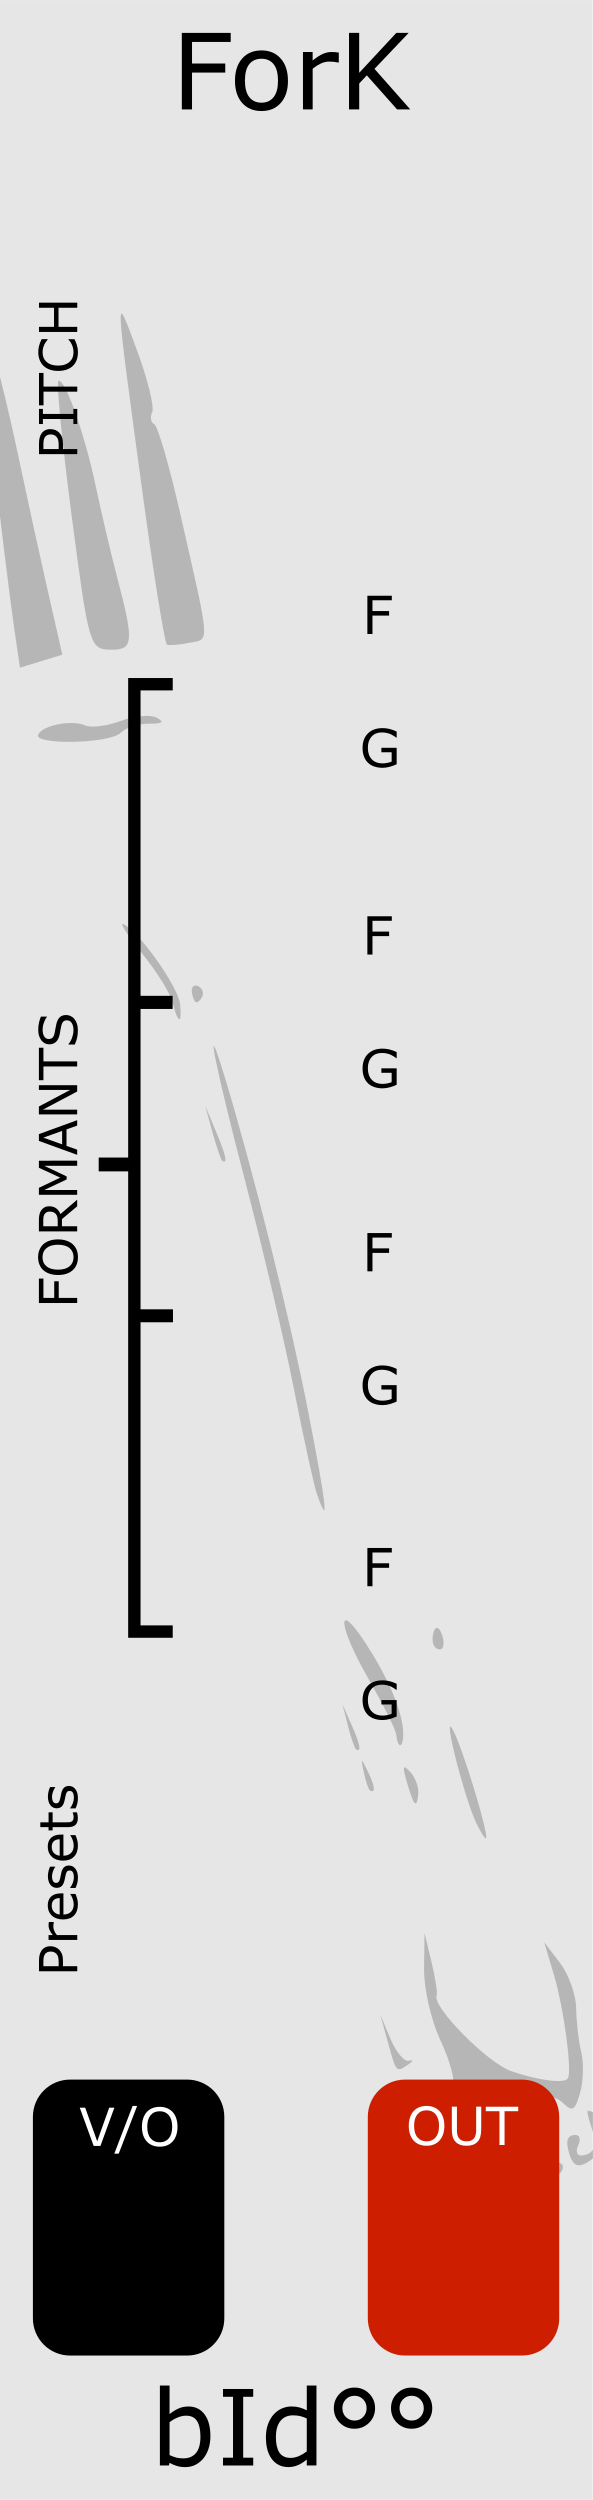
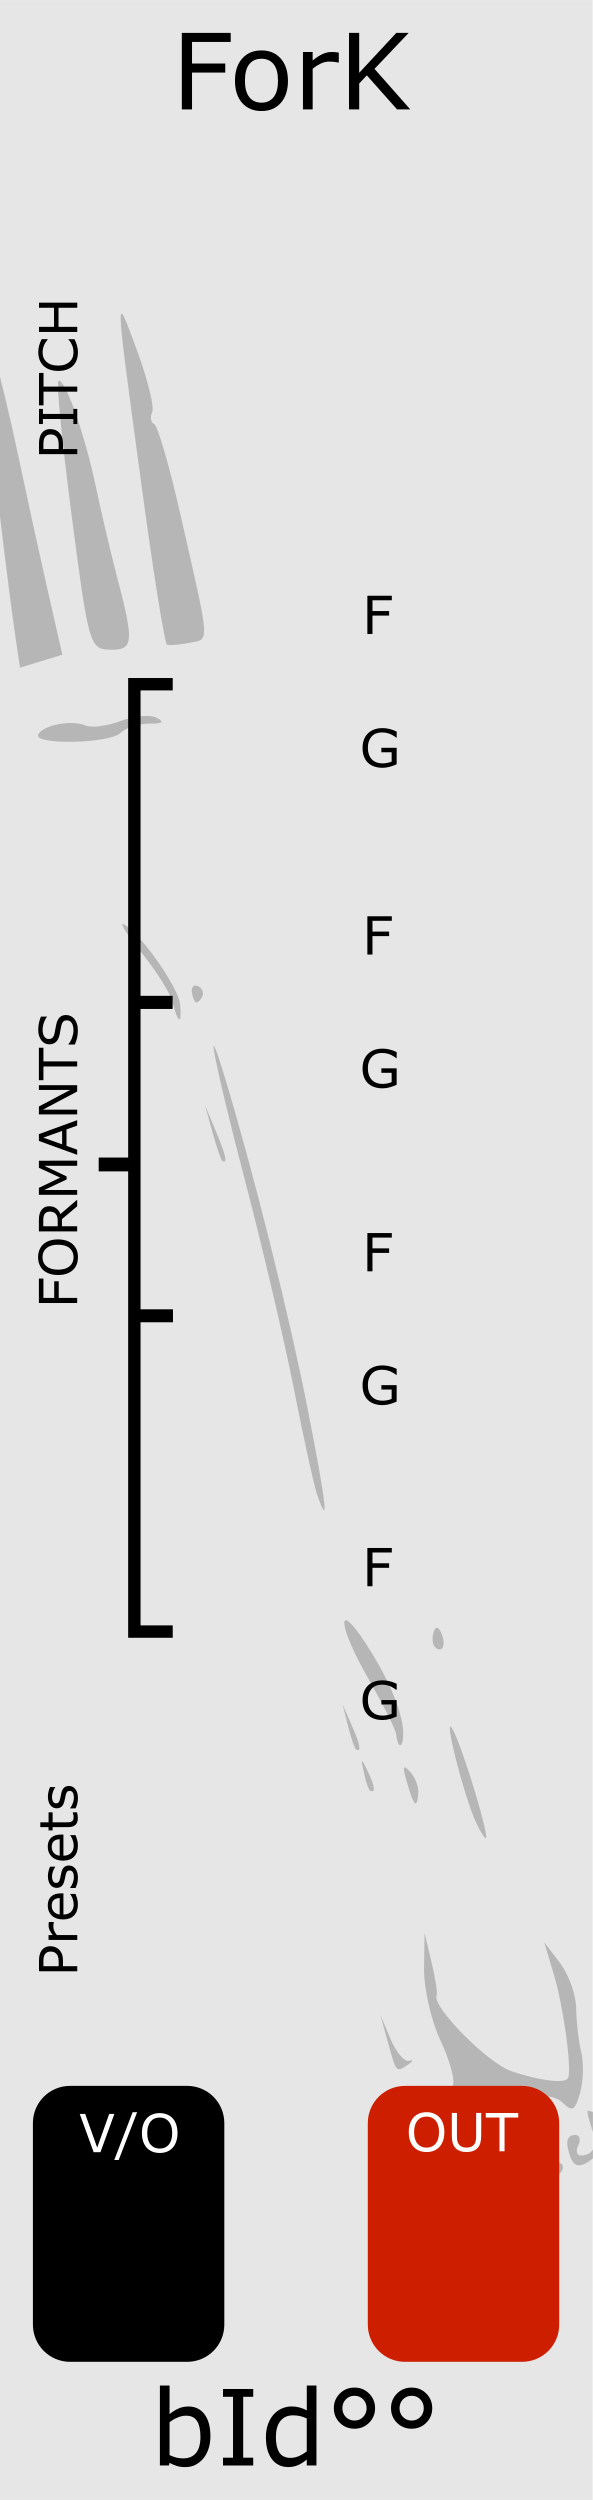
<svg xmlns="http://www.w3.org/2000/svg" xmlns:ns1="http://www.openswatchbook.org/uri/2009/osb" width="90" height="380" viewBox="0 0 23.812 100.542" version="1.1" id="svg12553">
  <defs id="defs12547">
    <linearGradient ns1:paint="solid" id="linearGradient4708">
      <stop id="stop4706" offset="0" style="stop-color:#ececec;stop-opacity:1;" />
    </linearGradient>
    <filter id="filter4696" style="color-interpolation-filters:sRGB">
      <feColorMatrix id="feColorMatrix4692" result="colormatrix" values="0 0 0 0 1 0 0 0 0 0 0 0 0 0 0 1 0 0 0 0 0 " in="SourceGraphic" />
      <feBlend id="feBlend4694" result="fbSourceGraphic" mode="multiply" in2="BackgroundImage" />
      <feColorMatrix id="feColorMatrix4762" values="0 0 0 -1 0 0 0 0 -1 0 0 0 0 -1 0 0 0 0 1 0" in="fbSourceGraphic" result="fbSourceGraphicAlpha" />
      <feColorMatrix in="fbSourceGraphic" result="colormatrix" values="1 0 0 0 0 0 1 0 0 0 0 0 1 0 0 0 0 0 5 -1 " id="feColorMatrix4764" />
      <feComposite k4="0" k3="0" k1="0" result="composite" k2="0.3" operator="arithmetic" id="feComposite4766" in2="colormatrix" />
    </filter>
  </defs>
  <g id="layer1" transform="matrix(0.1998709,0,0,1.001221,-5.339364,-161.5685)">
    <path id="path33453" d="M 26.617,161.38 H 145.853 v 100.396 H 26.617 Z m 0,0" style="fill:#e6e6e6;fill-opacity:1;fill-rule:nonzero;stroke:none;stroke-width:0.323" />
  </g>
  <path id="path888" d="m 18.625,86.743 c 0.151,-0.097 0.178,-0.423 0.06,-0.725 -0.138,-0.353 -0.267,-0.44 -0.363,-0.243 -0.082,0.169 -0.248,0.15 -0.369,-0.041 -0.148,-0.234 -0.012,-0.36 0.415,-0.384 0.447,-0.026 0.755,0.156 1.041,0.611 0.651,1.039 1.62,1.492 2.443,1.141 0.412,-0.176 0.764,-0.17 0.782,0.013 0.063,0.624 -1.52,0.785 -2.903,0.294 -0.78,-0.277 -1.261,-0.566 -1.106,-0.666 z m 1.509,-0.438 c 0.075,-0.153 0.261,-0.218 0.415,-0.143 0.153,0.075 0.218,0.261 0.143,0.415 -0.075,0.153 -0.261,0.218 -0.415,0.143 -0.153,-0.075 -0.218,-0.261 -0.143,-0.415 z m -0.58,-0.999 c -0.15,-0.242 -0.553,-0.58 -0.897,-0.75 -0.344,-0.17 -0.544,-0.477 -0.445,-0.682 0.1,-0.204 -0.125,-1.02 -0.498,-1.811 -0.373,-0.792 -0.67,-2.088 -0.66,-2.881 l 0.019,-1.441 0.282,1.173 c 0.155,0.645 0.247,1.246 0.205,1.335 -0.208,0.434 2.045,2.719 3.004,3.047 1.123,0.384 2.166,0.512 2.28,0.279 0.162,-0.332 -0.177,-2.844 -0.555,-4.11 l -0.405,-1.359 0.639,0.84 c 0.351,0.462 0.643,1.282 0.649,1.823 0.006,0.541 0.098,1.337 0.204,1.768 0.106,0.431 0.086,1.163 -0.046,1.626 -0.206,0.725 -0.303,0.781 -0.699,0.403 -0.301,-0.287 -0.796,-0.333 -1.434,-0.136 -0.876,0.272 -0.944,0.357 -0.682,0.853 0.251,0.474 0.223,0.544 -0.199,0.508 -0.27,-0.023 -0.613,-0.241 -0.762,-0.483 z m 3.296,1.145 c -0.092,-0.378 -0.015,-0.565 0.246,-0.591 0.209,-0.021 0.282,0.165 0.161,0.413 -0.121,0.248 -0.056,0.435 0.143,0.415 0.516,-0.052 0.634,-0.422 0.374,-1.173 -0.124,-0.358 -0.18,-0.642 -0.125,-0.629 1.421,0.317 1.547,0.74 0.497,1.67 -0.824,0.73 -1.098,0.708 -1.296,-0.104 z m -7.256,-4.34 -0.303,-1.096 0.411,0.98 c 0.226,0.539 0.563,0.936 0.748,0.882 0.185,-0.054 0.17,0.015 -0.034,0.153 -0.488,0.33 -0.473,0.347 -0.822,-0.918 z M 14.633,71.29 c -0.132,-0.611 -0.117,-0.616 0.157,-0.054 0.287,0.591 0.323,0.892 0.094,0.78 -0.058,-0.028 -0.171,-0.355 -0.25,-0.726 z m 1.735,0.398 c -0.196,-0.675 -0.173,-0.751 0.128,-0.428 0.202,0.216 0.348,0.605 0.326,0.864 -0.056,0.645 -0.174,0.532 -0.454,-0.435 z m 2.787,1.631 C 18.656,72.254 17.785,68.813 18.196,69.532 c 0.4,0.701 1.551,4.507 1.33,4.399 -0.06,-0.029 -0.227,-0.305 -0.371,-0.612 z m -5.156,-3.891 -0.226,-0.886 0.369,0.837 c 0.347,0.787 0.402,1.091 0.179,0.983 -0.053,-0.026 -0.198,-0.446 -0.322,-0.933 z m 1.938,0.338 c -0.02,-0.201 -0.536,-1.234 -1.145,-2.296 -1.212,-2.111 -1.278,-3.208 -0.084,-1.379 0.901,1.38 1.472,2.726 1.506,3.553 0.027,0.647 -0.213,0.753 -0.277,0.122 z m 1.488,-3.645 c -0.052,-0.152 -0.032,-0.406 0.045,-0.565 0.085,-0.175 0.207,-0.095 0.31,0.203 0.093,0.27 0.073,0.524 -0.045,0.565 -0.118,0.041 -0.257,-0.05 -0.31,-0.203 z M 12.746,60.088 c -0.122,-0.353 -0.531,-2.222 -0.911,-4.153 -0.379,-1.932 -1.261,-5.697 -1.959,-8.369 -1.244,-4.757 -1.71,-7.123 -0.838,-4.253 1.137,3.743 2.624,9.704 3.35,13.424 0.759,3.892 0.855,4.789 0.358,3.351 z m -4.196,-14.537 -0.303,-1.096 0.438,1.05 c 0.409,0.981 0.477,1.294 0.258,1.187 -0.05,-0.024 -0.227,-0.538 -0.394,-1.141 z m -1.608,-5.238 c -0.087,-0.357 -0.643,-1.247 -1.236,-1.979 -0.593,-0.731 -0.924,-1.256 -0.736,-1.166 0.629,0.3 2.199,2.521 2.272,3.214 0.089,0.846 -0.088,0.805 -0.301,-0.07 z m 0.772,-0.432 c -0.02,-0.2 0.096,-0.298 0.259,-0.219 0.162,0.079 0.234,0.269 0.16,0.423 -0.075,0.153 -0.191,0.252 -0.259,0.219 -0.068,-0.033 -0.139,-0.223 -0.16,-0.423 z M 1.534,29.541 c 0.185,-0.38 1.364,-0.605 1.903,-0.364 0.234,0.105 0.872,0.022 1.419,-0.183 0.547,-0.205 1.197,-0.264 1.444,-0.13 0.33,0.178 0.245,0.242 -0.318,0.24 -0.422,-0.002 -0.933,0.166 -1.136,0.372 -0.427,0.435 -3.522,0.496 -3.312,0.065 z m -4.247,-5.66 C -3.326,18.975 -3.722,14.112 -3.538,13.735 c 0.342,-0.702 0.602,0.119 1.36,4.295 0.438,2.414 1.01,5.306 1.271,6.426 0.261,1.121 0.414,2.162 0.339,2.315 -0.074,0.152 -0.485,0.379 -0.913,0.503 -0.756,0.219 -0.791,0.124 -1.231,-3.393 z m 3.284,1.392 c -0.308,-2.09 -1.565,-12.783 -1.581,-13.451 -0.007,-0.288 0.064,-0.198 0.157,0.2 0.093,0.398 0.364,1.384 0.601,2.191 0.237,0.807 0.685,2.678 0.995,4.157 0.31,1.48 0.834,3.876 1.164,5.325 l 0.6,2.635 -0.852,0.261 -0.852,0.261 z m 2.31,-4.534 c -0.385,-2.952 -0.624,-5.394 -0.531,-5.426 0.268,-0.093 1.055,2.129 1.496,4.222 0.222,1.057 0.614,2.724 0.871,3.703 0.688,2.623 0.656,2.915 -0.313,2.89 -0.792,-0.02 -0.85,-0.225 -1.523,-5.389 z m 2.804,-1.257 c -1.084,-8.005 -1.079,-7.846 -0.161,-5.35 0.423,1.15 0.691,2.251 0.596,2.447 -0.095,0.196 -0.057,0.412 0.084,0.481 0.142,0.069 0.619,1.719 1.061,3.668 1.208,5.324 1.183,4.959 0.341,5.126 -0.398,0.078 -0.799,0.111 -0.891,0.072 -0.092,-0.039 -0.556,-2.938 -1.03,-6.444 z m -9.517,-7.216 c 0.024,-0.925 0.026,-0.926 0.345,-0.131 0.177,0.44 0.201,0.876 0.054,0.969 -0.394,0.249 -0.426,0.182 -0.4,-0.838 z" style="fill:#000000;stroke-width:0.31;opacity:0.21" />
  <path id="path4778" d="m 6.946,27.517 -1.543,-2.4e-5 v 38.1 h 1.543" style="fill:none;fill-rule:evenodd;stroke:#000000;stroke-width:0.498;stroke-linecap:butt;stroke-linejoin:miter;stroke-miterlimit:4;stroke-dasharray:none;stroke-opacity:1" />
  <path id="path4713" d="M 6.956,52.917 H 5.442" style="fill:none;fill-rule:evenodd;stroke:#000000;stroke-width:0.521;stroke-linecap:butt;stroke-linejoin:miter;stroke-miterlimit:4;stroke-dasharray:none;stroke-opacity:1" />
  <g id="text4860" style="font-style:normal;font-variant:normal;font-weight:normal;font-stretch:normal;font-size:2.822px;line-height:125%;font-family:Sudo;-inkscape-font-specification:'Sudo, Normal';font-variant-ligatures:normal;font-variant-caps:normal;font-variant-numeric:normal;font-feature-settings:normal;text-align:start;letter-spacing:0px;word-spacing:0px;writing-mode:lr-tb;text-anchor:start;fill:#000000;fill-opacity:1;stroke:none;stroke-width:0.265px;stroke-linecap:butt;stroke-linejoin:miter;stroke-opacity:1" />
  <g id="flowRoot1009" style="font-style:normal;font-variant:normal;font-weight:normal;font-stretch:normal;font-size:10.667px;line-height:125%;font-family:Sudo;-inkscape-font-specification:'Sudo, Normal';font-variant-ligatures:normal;font-variant-caps:normal;font-variant-numeric:normal;font-feature-settings:normal;text-align:start;letter-spacing:0px;word-spacing:0px;writing-mode:lr-tb;text-anchor:start;fill:#000000;fill-opacity:1;stroke:none;stroke-width:1px;stroke-linecap:butt;stroke-linejoin:miter;stroke-opacity:1" />
  <path id="path4711" d="M 6.942,40.313 H 5.502" style="fill:none;fill-rule:evenodd;stroke:#000000;stroke-width:0.528;stroke-linecap:butt;stroke-linejoin:miter;stroke-miterlimit:4;stroke-dasharray:none;stroke-opacity:1" />
  <path id="path4717" d="M 5.284,46.831 H 3.969" style="fill:none;fill-rule:evenodd;stroke:#000000;stroke-width:0.556;stroke-linecap:butt;stroke-linejoin:miter;stroke-opacity:1;stroke-miterlimit:4;stroke-dasharray:none" />
  <g aria-label="ForK" style="font-style:normal;font-variant:normal;font-weight:normal;font-stretch:normal;font-size:2.822px;line-height:125%;font-family:'DejaVu Sans Mono';-inkscape-font-specification:'DejaVu Sans Mono, Normal';font-variant-ligatures:normal;font-variant-caps:normal;font-variant-numeric:normal;font-feature-settings:normal;text-align:start;letter-spacing:0px;word-spacing:0px;writing-mode:lr-tb;text-anchor:start;fill:#000000;fill-opacity:1;stroke:none;stroke-width:0.265px;stroke-linecap:butt;stroke-linejoin:miter;stroke-opacity:1" id="text893" transform="translate(0,-3.379285)">
    <path d="m 9.278,5.066 h -1.556 v 0.868 h 1.337 v 0.364 h -1.337 v 1.482 H 7.312 V 4.702 h 1.966 z" style="font-style:normal;font-variant:normal;font-weight:normal;font-stretch:normal;font-size:4.233px;font-family:sans-serif;-inkscape-font-specification:'sans-serif, Normal';font-variant-ligatures:normal;font-variant-caps:normal;font-variant-numeric:normal;font-feature-settings:normal;text-align:start;writing-mode:lr-tb;text-anchor:start;stroke-width:0.265px" id="path1096" />
    <path d="m 11.581,6.627 q 0,0.564 -0.289,0.891 -0.289,0.327 -0.775,0.327 -0.49,0 -0.779,-0.327 Q 9.45,7.191 9.45,6.627 q 0,-0.564 0.287,-0.891 0.289,-0.329 0.779,-0.329 0.486,0 0.775,0.329 0.289,0.327 0.289,0.891 z m -0.401,0 q 0,-0.449 -0.176,-0.666 -0.176,-0.219 -0.488,-0.219 -0.316,0 -0.492,0.219 -0.174,0.217 -0.174,0.666 0,0.434 0.176,0.659 0.176,0.223 0.49,0.223 0.31,0 0.486,-0.221 0.178,-0.223 0.178,-0.661 z" style="font-style:normal;font-variant:normal;font-weight:normal;font-stretch:normal;font-size:4.233px;font-family:sans-serif;-inkscape-font-specification:'sans-serif, Normal';font-variant-ligatures:normal;font-variant-caps:normal;font-variant-numeric:normal;font-feature-settings:normal;text-align:start;writing-mode:lr-tb;text-anchor:start;stroke-width:0.265px" id="path1098" />
    <path d="m 13.625,5.895 h -0.021 q -0.087,-0.021 -0.169,-0.029 -0.081,-0.01 -0.192,-0.01 -0.18,0 -0.347,0.081 -0.167,0.079 -0.322,0.205 V 7.78 H 12.184 V 5.471 h 0.389 v 0.341 q 0.232,-0.186 0.407,-0.263 0.178,-0.079 0.362,-0.079 0.101,0 0.147,0.006 0.045,0.004 0.136,0.019 z" style="font-style:normal;font-variant:normal;font-weight:normal;font-stretch:normal;font-size:4.233px;font-family:sans-serif;-inkscape-font-specification:'sans-serif, Normal';font-variant-ligatures:normal;font-variant-caps:normal;font-variant-numeric:normal;font-feature-settings:normal;text-align:start;writing-mode:lr-tb;text-anchor:start;stroke-width:0.265px" id="path1100" />
    <path d="M 16.5,7.78 H 15.969 L 14.752,6.41 14.446,6.736 V 7.78 H 14.036 V 4.702 h 0.409 v 1.606 l 1.494,-1.606 h 0.496 l -1.375,1.447 z" style="font-style:normal;font-variant:normal;font-weight:normal;font-stretch:normal;font-size:4.233px;font-family:sans-serif;-inkscape-font-specification:'sans-serif, Normal';font-variant-ligatures:normal;font-variant-caps:normal;font-variant-numeric:normal;font-feature-settings:normal;text-align:start;writing-mode:lr-tb;text-anchor:start;stroke-width:0.265px" id="path1102" />
  </g>
  <g aria-label="bId°°" style="font-style:normal;font-variant:normal;font-weight:normal;font-stretch:normal;font-size:2.822px;line-height:125%;font-family:'DejaVu Sans Mono';-inkscape-font-specification:'DejaVu Sans Mono, Normal';font-variant-ligatures:normal;font-variant-caps:normal;font-variant-numeric:normal;font-feature-settings:normal;text-align:start;letter-spacing:0px;word-spacing:0px;writing-mode:lr-tb;text-anchor:start;fill:#000000;fill-opacity:1;stroke:none;stroke-width:0.265px;stroke-linecap:butt;stroke-linejoin:miter;stroke-opacity:1" id="text893-1" transform="translate(0,0.9162907)">
    <path d="m 8.461,97.066 q 0,0.289 -0.083,0.521 -0.081,0.232 -0.219,0.389 -0.147,0.163 -0.322,0.246 -0.176,0.081 -0.387,0.081 -0.196,0 -0.343,-0.048 -0.147,-0.045 -0.289,-0.124 l -0.025,0.107 H 6.43 v -3.216 h 0.389 v 1.149 q 0.163,-0.134 0.347,-0.219 0.184,-0.087 0.413,-0.087 0.409,0 0.645,0.314 0.238,0.314 0.238,0.887 z m -0.401,0.01 q 0,-0.413 -0.136,-0.626 -0.136,-0.215 -0.44,-0.215 -0.169,0 -0.343,0.074 -0.174,0.072 -0.322,0.188 v 1.323 q 0.165,0.074 0.283,0.103 0.12,0.029 0.271,0.029 0.322,0 0.504,-0.211 0.184,-0.213 0.184,-0.666 z" style="font-style:normal;font-variant:normal;font-weight:normal;font-stretch:normal;font-size:4.233px;font-family:sans-serif;-inkscape-font-specification:'sans-serif, Normal';font-variant-ligatures:normal;font-variant-caps:normal;font-variant-numeric:normal;font-feature-settings:normal;text-align:start;writing-mode:lr-tb;text-anchor:start;stroke-width:0.265px" id="path1105" />
    <path d="M 10.183,98.238 H 8.968 V 97.924 H 9.371 V 95.475 H 8.968 v -0.314 h 1.215 v 0.314 H 9.78 v 2.449 h 0.403 z" style="font-style:normal;font-variant:normal;font-weight:normal;font-stretch:normal;font-size:4.233px;font-family:sans-serif;-inkscape-font-specification:'sans-serif, Normal';font-variant-ligatures:normal;font-variant-caps:normal;font-variant-numeric:normal;font-feature-settings:normal;text-align:start;writing-mode:lr-tb;text-anchor:start;stroke-width:0.265px" id="path1107" />
    <path d="m 12.726,98.238 h -0.389 v -0.242 q -0.167,0.145 -0.349,0.225 -0.182,0.081 -0.395,0.081 -0.413,0 -0.657,-0.318 -0.242,-0.318 -0.242,-0.883 0,-0.294 0.083,-0.523 0.085,-0.229 0.227,-0.391 0.141,-0.157 0.327,-0.24 0.188,-0.083 0.389,-0.083 0.182,0 0.322,0.039 0.141,0.037 0.296,0.118 v -1 h 0.389 z m -0.389,-0.568 v -1.325 q -0.157,-0.07 -0.281,-0.097 -0.124,-0.027 -0.271,-0.027 -0.327,0 -0.508,0.227 -0.182,0.227 -0.182,0.645 0,0.411 0.141,0.626 0.141,0.213 0.451,0.213 0.165,0 0.335,-0.072 0.169,-0.074 0.316,-0.19 z" style="font-style:normal;font-variant:normal;font-weight:normal;font-stretch:normal;font-size:4.233px;font-family:sans-serif;-inkscape-font-specification:'sans-serif, Normal';font-variant-ligatures:normal;font-variant-caps:normal;font-variant-numeric:normal;font-feature-settings:normal;text-align:start;writing-mode:lr-tb;text-anchor:start;stroke-width:0.265px" id="path1109" />
    <path d="m 15.084,95.932 q 0,0.347 -0.24,0.587 -0.24,0.24 -0.589,0.24 -0.349,0 -0.589,-0.238 -0.24,-0.24 -0.24,-0.589 0,-0.347 0.24,-0.587 0.24,-0.24 0.589,-0.24 0.351,0 0.589,0.24 0.24,0.24 0.24,0.587 z m -0.341,0 q 0,-0.211 -0.138,-0.353 -0.138,-0.145 -0.349,-0.145 -0.211,0 -0.349,0.145 -0.138,0.143 -0.138,0.353 0,0.215 0.141,0.358 0.143,0.141 0.347,0.141 0.211,0 0.349,-0.145 0.138,-0.145 0.138,-0.353 z" style="font-style:normal;font-variant:normal;font-weight:normal;font-stretch:normal;font-size:4.233px;font-family:sans-serif;-inkscape-font-specification:'sans-serif, Normal';font-variant-ligatures:normal;font-variant-caps:normal;font-variant-numeric:normal;font-feature-settings:normal;text-align:start;writing-mode:lr-tb;text-anchor:start;stroke-width:0.265px" id="path1111" />
    <path d="m 17.383,95.932 q 0,0.347 -0.24,0.587 -0.24,0.24 -0.589,0.24 -0.349,0 -0.589,-0.238 -0.24,-0.24 -0.24,-0.589 0,-0.347 0.24,-0.587 0.24,-0.24 0.589,-0.24 0.351,0 0.589,0.24 0.24,0.24 0.24,0.587 z m -0.341,0 q 0,-0.211 -0.138,-0.353 -0.138,-0.145 -0.349,-0.145 -0.211,0 -0.349,0.145 -0.138,0.143 -0.138,0.353 0,0.215 0.141,0.358 0.143,0.141 0.347,0.141 0.211,0 0.349,-0.145 0.138,-0.145 0.138,-0.353 z" style="font-style:normal;font-variant:normal;font-weight:normal;font-stretch:normal;font-size:4.233px;font-family:sans-serif;-inkscape-font-specification:'sans-serif, Normal';font-variant-ligatures:normal;font-variant-caps:normal;font-variant-numeric:normal;font-feature-settings:normal;text-align:start;writing-mode:lr-tb;text-anchor:start;stroke-width:0.265px" id="path1113" />
  </g>
  <g aria-label="PITCH" transform="rotate(-90)" style="font-style:normal;font-variant:normal;font-weight:normal;font-stretch:normal;font-size:2.117px;line-height:125%;font-family:sans-serif;-inkscape-font-specification:'sans-serif, Normal';font-variant-ligatures:normal;font-variant-caps:normal;font-variant-numeric:normal;font-feature-settings:normal;text-align:start;letter-spacing:0px;word-spacing:0px;writing-mode:lr-tb;text-anchor:start;fill:#000000;fill-opacity:1;stroke:none;stroke-width:0.265px;stroke-linecap:butt;stroke-linejoin:miter;stroke-opacity:1" id="text893-3">
    <path d="m -17.258,2.033 q 0,0.102 -0.036,0.19 -0.035,0.087 -0.099,0.151 -0.08,0.08 -0.188,0.12 -0.109,0.039 -0.274,0.039 h -0.205 v 0.574 h -0.205 V 1.568 h 0.418 q 0.138,0 0.235,0.024 0.096,0.023 0.171,0.072 0.088,0.059 0.135,0.147 0.049,0.088 0.049,0.222 z m -0.213,0.005 q 0,-0.08 -0.028,-0.138 -0.028,-0.059 -0.085,-0.096 -0.05,-0.032 -0.114,-0.045 -0.063,-0.014 -0.16,-0.014 h -0.203 V 2.359 h 0.173 q 0.124,0 0.202,-0.022 0.078,-0.023 0.126,-0.071 0.049,-0.05 0.068,-0.104 0.021,-0.055 0.021,-0.123 z" style="font-style:normal;font-variant:normal;font-weight:normal;font-stretch:normal;font-size:2.117px;font-family:sans-serif;-inkscape-font-specification:'sans-serif, Normal';font-variant-ligatures:normal;font-variant-caps:normal;font-variant-numeric:normal;font-feature-settings:normal;text-align:start;writing-mode:lr-tb;text-anchor:start;stroke-width:0.265px" id="path1116" />
    <path d="m -16.445,3.107 h -0.608 V 2.95 h 0.202 V 1.725 h -0.202 V 1.568 h 0.608 V 1.725 h -0.202 v 1.225 h 0.202 z" style="font-style:normal;font-variant:normal;font-weight:normal;font-stretch:normal;font-size:2.117px;font-family:sans-serif;-inkscape-font-specification:'sans-serif, Normal';font-variant-ligatures:normal;font-variant-caps:normal;font-variant-numeric:normal;font-feature-settings:normal;text-align:start;writing-mode:lr-tb;text-anchor:start;stroke-width:0.265px" id="path1118" />
    <path d="m -14.997,1.75 h -0.55 v 1.357 h -0.205 v -1.357 h -0.55 V 1.568 h 1.304 z" style="font-style:normal;font-variant:normal;font-weight:normal;font-stretch:normal;font-size:2.117px;font-family:sans-serif;-inkscape-font-specification:'sans-serif, Normal';font-variant-ligatures:normal;font-variant-caps:normal;font-variant-numeric:normal;font-feature-settings:normal;text-align:start;writing-mode:lr-tb;text-anchor:start;stroke-width:0.265px" id="path1120" />
    <path d="m -13.641,2.995 q -0.057,0.025 -0.103,0.047 -0.045,0.022 -0.12,0.045 -0.063,0.02 -0.137,0.033 -0.073,0.014 -0.162,0.014 -0.167,0 -0.305,-0.047 -0.136,-0.048 -0.238,-0.148 -0.099,-0.098 -0.155,-0.249 -0.056,-0.152 -0.056,-0.352 0,-0.19 0.054,-0.34 0.054,-0.15 0.155,-0.253 0.098,-0.1 0.237,-0.153 0.14,-0.053 0.309,-0.053 0.124,0 0.247,0.03 0.124,0.03 0.275,0.105 v 0.243 h -0.015 q -0.127,-0.106 -0.252,-0.155 -0.125,-0.049 -0.268,-0.049 -0.117,0 -0.211,0.038 -0.093,0.037 -0.166,0.117 -0.071,0.078 -0.112,0.196 -0.039,0.118 -0.039,0.273 0,0.162 0.043,0.279 0.044,0.117 0.114,0.19 0.072,0.076 0.168,0.114 0.097,0.036 0.205,0.036 0.148,0 0.277,-0.051 0.129,-0.051 0.242,-0.152 h 0.014 z" style="font-style:normal;font-variant:normal;font-weight:normal;font-stretch:normal;font-size:2.117px;font-family:sans-serif;-inkscape-font-specification:'sans-serif, Normal';font-variant-ligatures:normal;font-variant-caps:normal;font-variant-numeric:normal;font-feature-settings:normal;text-align:start;writing-mode:lr-tb;text-anchor:start;stroke-width:0.265px" id="path1122" />
    <path d="m -12.172,3.107 h -0.205 V 2.353 h -0.768 v 0.753 h -0.205 V 1.568 h 0.205 v 0.604 h 0.768 V 1.568 h 0.205 z" style="font-style:normal;font-variant:normal;font-weight:normal;font-stretch:normal;font-size:2.117px;font-family:sans-serif;-inkscape-font-specification:'sans-serif, Normal';font-variant-ligatures:normal;font-variant-caps:normal;font-variant-numeric:normal;font-feature-settings:normal;text-align:start;writing-mode:lr-tb;text-anchor:start;stroke-width:0.265px" id="path1124" />
  </g>
  <g aria-label="FORMANTS" transform="rotate(-90)" style="font-style:normal;font-variant:normal;font-weight:normal;font-stretch:normal;font-size:2.117px;line-height:125%;font-family:sans-serif;-inkscape-font-specification:'sans-serif, Normal';font-variant-ligatures:normal;font-variant-caps:normal;font-variant-numeric:normal;font-feature-settings:normal;text-align:start;letter-spacing:0px;word-spacing:0px;writing-mode:lr-tb;text-anchor:start;fill:#000000;fill-opacity:1;stroke:none;stroke-width:0.265px;stroke-linecap:butt;stroke-linejoin:miter;stroke-opacity:1" id="text893-3-5">
    <path d="m -51.42,1.746 h -0.778 v 0.434 h 0.669 v 0.182 h -0.669 v 0.741 h -0.205 v -1.539 h 0.983 z" style="font-style:normal;font-variant:normal;font-weight:normal;font-stretch:normal;font-size:2.117px;font-family:sans-serif;-inkscape-font-specification:'sans-serif, Normal';font-variant-ligatures:normal;font-variant-caps:normal;font-variant-numeric:normal;font-feature-settings:normal;text-align:start;writing-mode:lr-tb;text-anchor:start;stroke-width:0.265px" id="path1127" />
    <path d="m -50.04,1.741 q 0.094,0.103 0.144,0.253 0.051,0.15 0.051,0.34 0,0.19 -0.052,0.341 -0.051,0.15 -0.143,0.25 -0.095,0.104 -0.225,0.157 -0.129,0.053 -0.296,0.053 -0.162,0 -0.296,-0.054 -0.132,-0.054 -0.225,-0.156 -0.093,-0.102 -0.144,-0.251 -0.05,-0.149 -0.05,-0.34 0,-0.188 0.05,-0.337 0.05,-0.15 0.145,-0.256 0.091,-0.101 0.225,-0.155 0.135,-0.054 0.295,-0.054 0.165,0 0.297,0.055 0.132,0.054 0.224,0.154 z m -0.019,0.593 q 0,-0.3 -0.134,-0.462 -0.134,-0.163 -0.367,-0.163 -0.235,0 -0.369,0.163 -0.133,0.162 -0.133,0.462 0,0.303 0.136,0.464 0.136,0.16 0.366,0.16 0.229,0 0.365,-0.16 0.136,-0.161 0.136,-0.464 z" style="font-style:normal;font-variant:normal;font-weight:normal;font-stretch:normal;font-size:2.117px;font-family:sans-serif;-inkscape-font-specification:'sans-serif, Normal';font-variant-ligatures:normal;font-variant-caps:normal;font-variant-numeric:normal;font-feature-settings:normal;text-align:start;writing-mode:lr-tb;text-anchor:start;stroke-width:0.265px" id="path1129" />
    <path d="m -48.248,3.103 h -0.266 L -49.029,2.491 h -0.288 v 0.612 h -0.205 v -1.539 h 0.431 q 0.14,0 0.233,0.019 0.093,0.018 0.167,0.064 0.084,0.053 0.13,0.133 0.048,0.08 0.048,0.203 0,0.166 -0.084,0.279 -0.084,0.112 -0.23,0.168 z M -48.727,1.997 q 0,-0.066 -0.024,-0.117 -0.023,-0.052 -0.076,-0.087 -0.044,-0.03 -0.105,-0.041 -0.061,-0.012 -0.144,-0.012 h -0.241 v 0.581 h 0.207 q 0.097,0 0.169,-0.017 0.072,-0.018 0.123,-0.064 0.047,-0.043 0.068,-0.099 0.023,-0.057 0.023,-0.144 z" style="font-style:normal;font-variant:normal;font-weight:normal;font-stretch:normal;font-size:2.117px;font-family:sans-serif;-inkscape-font-specification:'sans-serif, Normal';font-variant-ligatures:normal;font-variant-caps:normal;font-variant-numeric:normal;font-feature-settings:normal;text-align:start;writing-mode:lr-tb;text-anchor:start;stroke-width:0.265px" id="path1131" />
    <path d="m -46.679,3.103 h -0.205 V 1.777 l -0.428,0.902 h -0.122 l -0.425,-0.902 v 1.326 h -0.191 v -1.539 h 0.279 l 0.41,0.857 0.397,-0.857 h 0.284 z" style="font-style:normal;font-variant:normal;font-weight:normal;font-stretch:normal;font-size:2.117px;font-family:sans-serif;-inkscape-font-specification:'sans-serif, Normal';font-variant-ligatures:normal;font-variant-caps:normal;font-variant-numeric:normal;font-feature-settings:normal;text-align:start;writing-mode:lr-tb;text-anchor:start;stroke-width:0.265px" id="path1133" />
    <path d="m -45.05,3.103 h -0.218 l -0.151,-0.429 h -0.666 l -0.151,0.429 h -0.208 l 0.56,-1.539 h 0.273 z m -0.432,-0.605 -0.27,-0.756 -0.271,0.756 z" style="font-style:normal;font-variant:normal;font-weight:normal;font-stretch:normal;font-size:2.117px;font-family:sans-serif;-inkscape-font-specification:'sans-serif, Normal';font-variant-ligatures:normal;font-variant-caps:normal;font-variant-numeric:normal;font-feature-settings:normal;text-align:start;writing-mode:lr-tb;text-anchor:start;stroke-width:0.265px" id="path1135" />
    <path d="m -43.643,3.103 h -0.253 l -0.73,-1.377 v 1.377 h -0.191 v -1.539 h 0.317 l 0.666,1.257 V 1.564 h 0.191 z" style="font-style:normal;font-variant:normal;font-weight:normal;font-stretch:normal;font-size:2.117px;font-family:sans-serif;-inkscape-font-specification:'sans-serif, Normal';font-variant-ligatures:normal;font-variant-caps:normal;font-variant-numeric:normal;font-feature-settings:normal;text-align:start;writing-mode:lr-tb;text-anchor:start;stroke-width:0.265px" id="path1137" />
    <path d="m -42.136,1.746 h -0.55 v 1.357 h -0.205 v -1.357 h -0.55 v -0.182 h 1.304 z" style="font-style:normal;font-variant:normal;font-weight:normal;font-stretch:normal;font-size:2.117px;font-family:sans-serif;-inkscape-font-specification:'sans-serif, Normal';font-variant-ligatures:normal;font-variant-caps:normal;font-variant-numeric:normal;font-feature-settings:normal;text-align:start;writing-mode:lr-tb;text-anchor:start;stroke-width:0.265px" id="path1139" />
    <path d="m -40.821,2.664 q 0,0.09 -0.042,0.178 -0.041,0.088 -0.117,0.149 -0.083,0.066 -0.193,0.103 -0.11,0.037 -0.265,0.037 -0.166,0 -0.3,-0.031 -0.132,-0.031 -0.27,-0.092 v -0.256 h 0.014 q 0.117,0.097 0.27,0.15 0.153,0.053 0.287,0.053 0.19,0 0.296,-0.071 0.106,-0.071 0.106,-0.19 0,-0.102 -0.051,-0.151 -0.05,-0.049 -0.152,-0.075 -0.078,-0.021 -0.168,-0.034 -0.09,-0.013 -0.191,-0.034 -0.205,-0.043 -0.304,-0.148 -0.098,-0.105 -0.098,-0.274 0,-0.193 0.163,-0.316 0.163,-0.124 0.414,-0.124 0.162,0 0.298,0.031 0.135,0.031 0.24,0.076 v 0.242 h -0.014 q -0.088,-0.074 -0.232,-0.123 -0.143,-0.05 -0.292,-0.05 -0.164,0 -0.265,0.068 -0.099,0.068 -0.099,0.176 0,0.096 0.05,0.151 0.05,0.055 0.175,0.084 0.066,0.014 0.188,0.035 0.122,0.021 0.207,0.042 0.172,0.045 0.258,0.137 0.087,0.092 0.087,0.257 z" style="font-style:normal;font-variant:normal;font-weight:normal;font-stretch:normal;font-size:2.117px;font-family:sans-serif;-inkscape-font-specification:'sans-serif, Normal';font-variant-ligatures:normal;font-variant-caps:normal;font-variant-numeric:normal;font-feature-settings:normal;text-align:start;writing-mode:lr-tb;text-anchor:start;stroke-width:0.265px" id="path1141" />
  </g>
  <g id="g1033" transform="translate(-4.79782)">
    <g aria-label="F" style="font-style:normal;font-variant:normal;font-weight:normal;font-stretch:normal;font-size:2.117px;line-height:125%;font-family:sans-serif;-inkscape-font-specification:'sans-serif, Normal';font-variant-ligatures:normal;font-variant-caps:normal;font-variant-numeric:normal;font-feature-settings:normal;text-align:start;letter-spacing:0px;word-spacing:0px;writing-mode:lr-tb;text-anchor:start;fill:#000000;fill-opacity:1;stroke:none;stroke-width:0.265px;stroke-linecap:butt;stroke-linejoin:miter;stroke-opacity:1" id="text893-3-5-1">
      <path d="m 20.555,24.141 h -0.778 v 0.434 h 0.669 v 0.182 h -0.669 v 0.741 h -0.205 v -1.539 h 0.983 z" style="font-style:normal;font-variant:normal;font-weight:normal;font-stretch:normal;font-size:2.117px;font-family:sans-serif;-inkscape-font-specification:'sans-serif, Normal';font-variant-ligatures:normal;font-variant-caps:normal;font-variant-numeric:normal;font-feature-settings:normal;text-align:start;writing-mode:lr-tb;text-anchor:start;stroke-width:0.265px" id="path1144" />
    </g>
    <g aria-label="G" style="font-style:normal;font-variant:normal;font-weight:normal;font-stretch:normal;font-size:2.117px;line-height:125%;font-family:sans-serif;-inkscape-font-specification:'sans-serif, Normal';font-variant-ligatures:normal;font-variant-caps:normal;font-variant-numeric:normal;font-feature-settings:normal;text-align:start;letter-spacing:0px;word-spacing:0px;writing-mode:lr-tb;text-anchor:start;fill:#000000;fill-opacity:1;stroke:none;stroke-width:0.265px;stroke-linecap:butt;stroke-linejoin:miter;stroke-opacity:1" id="text893-3-5-1-0">
      <path d="m 20.75,30.736 q -0.126,0.058 -0.276,0.101 -0.149,0.042 -0.288,0.042 -0.18,0 -0.33,-0.05 -0.15,-0.05 -0.255,-0.149 -0.106,-0.1 -0.164,-0.25 -0.058,-0.151 -0.058,-0.352 0,-0.369 0.215,-0.582 0.216,-0.214 0.592,-0.214 0.131,0 0.268,0.032 0.137,0.031 0.296,0.106 v 0.243 h -0.019 q -0.032,-0.025 -0.093,-0.065 -0.061,-0.04 -0.12,-0.067 -0.071,-0.032 -0.162,-0.053 -0.09,-0.022 -0.205,-0.022 -0.258,0 -0.409,0.166 -0.15,0.165 -0.15,0.449 0,0.299 0.157,0.465 0.157,0.165 0.428,0.165 0.099,0 0.197,-0.02 0.099,-0.02 0.174,-0.051 v -0.377 H 20.135 V 30.075 h 0.615 z" style="font-style:normal;font-variant:normal;font-weight:normal;font-stretch:normal;font-size:2.117px;font-family:sans-serif;-inkscape-font-specification:'sans-serif, Normal';font-variant-ligatures:normal;font-variant-caps:normal;font-variant-numeric:normal;font-feature-settings:normal;text-align:start;writing-mode:lr-tb;text-anchor:start;stroke-width:0.265px" id="path1147" />
    </g>
  </g>
  <g aria-label="Presets" transform="rotate(-90)" style="font-style:normal;font-variant:normal;font-weight:normal;font-stretch:normal;font-size:2.117px;line-height:125%;font-family:sans-serif;-inkscape-font-specification:'sans-serif, Normal';font-variant-ligatures:normal;font-variant-caps:normal;font-variant-numeric:normal;font-feature-settings:normal;text-align:start;letter-spacing:0px;word-spacing:0px;writing-mode:lr-tb;text-anchor:start;fill:#000000;fill-opacity:1;stroke:none;stroke-width:0.265px;stroke-linecap:butt;stroke-linejoin:miter;stroke-opacity:1" id="text893-3-5-7">
    <path d="m -78.272,2.033 q 0,0.102 -0.036,0.19 -0.035,0.087 -0.099,0.151 -0.08,0.08 -0.188,0.12 -0.109,0.039 -0.274,0.039 h -0.205 V 3.107 H -79.279 V 1.568 h 0.418 q 0.138,0 0.235,0.024 0.096,0.023 0.171,0.072 0.088,0.059 0.135,0.147 0.049,0.088 0.049,0.222 z m -0.213,0.005 q 0,-0.08 -0.028,-0.138 -0.028,-0.059 -0.085,-0.096 -0.05,-0.032 -0.114,-0.045 -0.063,-0.014 -0.16,-0.014 h -0.203 V 2.359 h 0.173 q 0.124,0 0.202,-0.022 0.078,-0.023 0.126,-0.071 0.049,-0.05 0.068,-0.104 0.021,-0.055 0.021,-0.123 z" style="font-style:normal;font-variant:normal;font-weight:normal;font-stretch:normal;font-size:2.117px;font-family:sans-serif;-inkscape-font-specification:'sans-serif, Normal';font-variant-ligatures:normal;font-variant-caps:normal;font-variant-numeric:normal;font-feature-settings:normal;text-align:start;writing-mode:lr-tb;text-anchor:start;stroke-width:0.265px" id="path1150" />
    <path d="m -77.296,2.164 h -0.01 q -0.043,-0.01 -0.085,-0.014 -0.04,-0.005 -0.096,-0.005 -0.09,0 -0.174,0.04 -0.084,0.039 -0.161,0.102 V 3.107 H -78.017 V 1.952 h 0.194 v 0.171 q 0.116,-0.093 0.204,-0.131 0.089,-0.039 0.181,-0.039 0.051,0 0.073,0.003 0.023,0.002 0.068,0.009 z" style="font-style:normal;font-variant:normal;font-weight:normal;font-stretch:normal;font-size:2.117px;font-family:sans-serif;-inkscape-font-specification:'sans-serif, Normal';font-variant-ligatures:normal;font-variant-caps:normal;font-variant-numeric:normal;font-feature-settings:normal;text-align:start;writing-mode:lr-tb;text-anchor:start;stroke-width:0.265px" id="path1152" />
    <path d="m -76.145,2.55 h -0.851 q 0,0.106 0.032,0.186 0.032,0.079 0.088,0.129 0.054,0.05 0.127,0.074 0.074,0.025 0.163,0.025 0.118,0 0.237,-0.047 0.12,-0.048 0.171,-0.093 h 0.01 v 0.212 q -0.098,0.041 -0.201,0.069 -0.102,0.028 -0.215,0.028 -0.287,0 -0.449,-0.155 -0.161,-0.156 -0.161,-0.442 0,-0.283 0.154,-0.45 0.155,-0.166 0.407,-0.166 0.234,0 0.36,0.136 0.127,0.136 0.127,0.388 z m -0.189,-0.149 q -10e-4,-0.153 -0.078,-0.237 -0.075,-0.084 -0.23,-0.084 -0.156,0 -0.249,0.092 -0.092,0.092 -0.104,0.228 z" style="font-style:normal;font-variant:normal;font-weight:normal;font-stretch:normal;font-size:2.117px;font-family:sans-serif;-inkscape-font-specification:'sans-serif, Normal';font-variant-ligatures:normal;font-variant-caps:normal;font-variant-numeric:normal;font-feature-settings:normal;text-align:start;writing-mode:lr-tb;text-anchor:start;stroke-width:0.265px" id="path1154" />
    <path d="m -75.026,2.774 q 0,0.158 -0.131,0.259 -0.13,0.101 -0.357,0.101 -0.128,0 -0.236,-0.03 -0.106,-0.031 -0.179,-0.067 V 2.82 h 0.01 q 0.092,0.069 0.205,0.111 0.113,0.04 0.216,0.04 0.128,0 0.201,-0.041 0.072,-0.041 0.072,-0.13 0,-0.068 -0.039,-0.103 -0.039,-0.035 -0.151,-0.06 -0.041,-0.009 -0.109,-0.022 -0.066,-0.012 -0.121,-0.027 -0.152,-0.04 -0.216,-0.118 -0.063,-0.079 -0.063,-0.192 0,-0.071 0.029,-0.134 0.03,-0.063 0.09,-0.113 0.058,-0.049 0.147,-0.076 0.09,-0.029 0.201,-0.029 0.103,0 0.209,0.026 0.106,0.025 0.177,0.061 v 0.208 h -0.01 q -0.074,-0.055 -0.181,-0.092 -0.106,-0.038 -0.209,-0.038 -0.106,0 -0.18,0.041 -0.073,0.04 -0.073,0.121 0,0.071 0.044,0.107 0.043,0.036 0.141,0.059 0.054,0.012 0.12,0.025 0.067,0.012 0.112,0.023 0.135,0.031 0.209,0.106 0.073,0.076 0.073,0.203 z" style="font-style:normal;font-variant:normal;font-weight:normal;font-stretch:normal;font-size:2.117px;font-family:sans-serif;-inkscape-font-specification:'sans-serif, Normal';font-variant-ligatures:normal;font-variant-caps:normal;font-variant-numeric:normal;font-feature-settings:normal;text-align:start;writing-mode:lr-tb;text-anchor:start;stroke-width:0.265px" id="path1156" />
    <path d="m -73.78,2.55 h -0.851 q 0,0.106 0.032,0.186 0.032,0.079 0.088,0.129 0.054,0.05 0.127,0.074 0.074,0.025 0.163,0.025 0.118,0 0.237,-0.047 0.12,-0.048 0.171,-0.093 h 0.01 v 0.212 q -0.098,0.041 -0.201,0.069 -0.102,0.028 -0.215,0.028 -0.287,0 -0.449,-0.155 -0.161,-0.156 -0.161,-0.442 0,-0.283 0.154,-0.45 0.155,-0.166 0.407,-0.166 0.234,0 0.36,0.136 0.127,0.136 0.127,0.388 z m -0.189,-0.149 q -0.001,-0.153 -0.078,-0.237 -0.075,-0.084 -0.23,-0.084 -0.156,0 -0.249,0.092 -0.092,0.092 -0.104,0.228 z" style="font-style:normal;font-variant:normal;font-weight:normal;font-stretch:normal;font-size:2.117px;font-family:sans-serif;-inkscape-font-specification:'sans-serif, Normal';font-variant-ligatures:normal;font-variant-caps:normal;font-variant-numeric:normal;font-feature-settings:normal;text-align:start;writing-mode:lr-tb;text-anchor:start;stroke-width:0.265px" id="path1158" />
    <path d="m -72.886,3.097 q -0.055,0.014 -0.12,0.024 -0.064,0.009 -0.115,0.009 -0.177,0 -0.269,-0.095 -0.092,-0.095 -0.092,-0.305 v -0.614 h -0.131 V 1.952 h 0.131 V 1.621 h 0.194 v 0.332 h 0.401 v 0.163 h -0.401 v 0.526 q 0,0.091 0.004,0.143 0.004,0.051 0.029,0.095 0.023,0.041 0.062,0.061 0.04,0.019 0.122,0.019 0.048,0 0.099,-0.013 0.052,-0.014 0.074,-0.024 h 0.01 z" style="font-style:normal;font-variant:normal;font-weight:normal;font-stretch:normal;font-size:2.117px;font-family:sans-serif;-inkscape-font-specification:'sans-serif, Normal';font-variant-ligatures:normal;font-variant-caps:normal;font-variant-numeric:normal;font-feature-settings:normal;text-align:start;writing-mode:lr-tb;text-anchor:start;stroke-width:0.265px" id="path1160" />
    <path d="m -71.826,2.774 q 0,0.158 -0.131,0.259 -0.13,0.101 -0.357,0.101 -0.128,0 -0.236,-0.03 -0.106,-0.031 -0.179,-0.067 V 2.82 h 0.01 q 0.092,0.069 0.205,0.111 0.113,0.04 0.216,0.04 0.128,0 0.201,-0.041 0.072,-0.041 0.072,-0.13 0,-0.068 -0.039,-0.103 -0.039,-0.035 -0.151,-0.06 -0.041,-0.009 -0.109,-0.022 -0.066,-0.012 -0.121,-0.027 -0.152,-0.04 -0.216,-0.118 -0.063,-0.079 -0.063,-0.192 0,-0.071 0.029,-0.134 0.03,-0.063 0.09,-0.113 0.058,-0.049 0.147,-0.076 0.09,-0.029 0.201,-0.029 0.103,0 0.209,0.026 0.106,0.025 0.177,0.061 v 0.208 h -0.01 q -0.074,-0.055 -0.181,-0.092 -0.106,-0.038 -0.209,-0.038 -0.106,0 -0.18,0.041 -0.073,0.04 -0.073,0.121 0,0.071 0.044,0.107 0.043,0.036 0.141,0.059 0.054,0.012 0.12,0.025 0.067,0.012 0.112,0.023 0.135,0.031 0.209,0.106 0.073,0.076 0.073,0.203 z" style="font-style:normal;font-variant:normal;font-weight:normal;font-stretch:normal;font-size:2.117px;font-family:sans-serif;-inkscape-font-specification:'sans-serif, Normal';font-variant-ligatures:normal;font-variant-caps:normal;font-variant-numeric:normal;font-feature-settings:normal;text-align:start;writing-mode:lr-tb;text-anchor:start;stroke-width:0.265px" id="path1162" />
  </g>
-   <g id="g907" transform="translate(-2.051481,2.589217)">
+   <g id="g907" transform="translate(-2.051481,2.84178)">
    <path id="rect998-8" d="m 4.872,81.406 h 4.703 c 0.63,0 1.137,0.507 1.137,1.137 v 8.103 c 0,0.63 -0.507,1.137 -1.137,1.137 H 4.872 c -0.63,0 -1.137,-0.507 -1.137,-1.137 V 82.543 c 0,-0.63 0.507,-1.137 1.137,-1.137 z" style="opacity:1;fill:#000000;fill-opacity:1;fill-rule:evenodd;stroke:#000000;stroke-width:0.721;stroke-linecap:butt;stroke-linejoin:round;stroke-miterlimit:4;stroke-dasharray:none;stroke-dashoffset:0;stroke-opacity:1" />
    <g transform="translate(0,0.1425977)" id="text893-3-5-8" style="font-style:normal;font-variant:normal;font-weight:normal;font-stretch:normal;font-size:2.117px;line-height:125%;font-family:sans-serif;-inkscape-font-specification:'sans-serif, Normal';font-variant-ligatures:normal;font-variant-caps:normal;font-variant-numeric:normal;font-feature-settings:normal;text-align:start;letter-spacing:0px;word-spacing:0px;writing-mode:lr-tb;text-anchor:start;fill:#ffffff;fill-opacity:1;stroke:none;stroke-width:0.265px;stroke-linecap:butt;stroke-linejoin:miter;stroke-opacity:1" aria-label="V/O">
      <path id="path1165" style="font-style:normal;font-variant:normal;font-weight:normal;font-stretch:normal;font-size:2.117px;font-family:sans-serif;-inkscape-font-specification:'sans-serif, Normal';font-variant-ligatures:normal;font-variant-caps:normal;font-variant-numeric:normal;font-feature-settings:normal;text-align:start;writing-mode:lr-tb;text-anchor:start;fill:#ffffff;fill-opacity:1;stroke-width:0.265px" d="M 6.651,82.031 6.091,83.57 H 5.818 L 5.258,82.031 h 0.219 l 0.483,1.354 0.483,-1.354 z" />
      <path id="path1167" style="font-style:normal;font-variant:normal;font-weight:normal;font-stretch:normal;font-size:2.117px;font-family:sans-serif;-inkscape-font-specification:'sans-serif, Normal';font-variant-ligatures:normal;font-variant-caps:normal;font-variant-numeric:normal;font-feature-settings:normal;text-align:start;writing-mode:lr-tb;text-anchor:start;fill:#ffffff;fill-opacity:1;stroke-width:0.265px" d="m 7.566,81.961 -0.741,1.922 H 6.647 l 0.738,-1.922 z" />
      <path id="path1169" style="font-style:normal;font-variant:normal;font-weight:normal;font-stretch:normal;font-size:2.117px;font-family:sans-serif;-inkscape-font-specification:'sans-serif, Normal';font-variant-ligatures:normal;font-variant-caps:normal;font-variant-numeric:normal;font-feature-settings:normal;text-align:start;writing-mode:lr-tb;text-anchor:start;fill:#ffffff;fill-opacity:1;stroke-width:0.265px" d="m 8.995,82.207 q 0.094,0.103 0.144,0.253 0.051,0.15 0.051,0.34 0,0.19 -0.052,0.341 -0.051,0.15 -0.143,0.25 -0.095,0.104 -0.225,0.157 -0.129,0.053 -0.296,0.053 -0.162,0 -0.296,-0.054 -0.132,-0.054 -0.225,-0.156 -0.093,-0.102 -0.144,-0.251 -0.05,-0.149 -0.05,-0.34 0,-0.188 0.05,-0.337 0.05,-0.15 0.145,-0.256 0.091,-0.101 0.225,-0.155 0.135,-0.054 0.295,-0.054 0.165,0 0.297,0.055 0.132,0.054 0.224,0.154 z M 8.976,82.801 q 0,-0.3 -0.134,-0.462 -0.134,-0.163 -0.367,-0.163 -0.235,0 -0.369,0.163 -0.133,0.162 -0.133,0.462 0,0.303 0.136,0.464 0.136,0.16 0.366,0.16 0.229,0 0.365,-0.16 Q 8.976,83.104 8.976,82.801 Z" />
    </g>
  </g>
-   <g id="g900" transform="translate(2.17816,2.589217)">
+   <g id="g900" transform="translate(2.17816,2.84178)">
    <path id="rect998" d="m 14.111,81.406 h 4.703 c 0.63,0 1.137,0.507 1.137,1.137 v 8.103 c 0,0.63 -0.507,1.137 -1.137,1.137 h -4.703 c -0.63,0 -1.137,-0.507 -1.137,-1.137 V 82.543 c 0,-0.63 0.507,-1.137 1.137,-1.137 z" style="opacity:1;fill:#cd1f00;fill-opacity:1;fill-rule:evenodd;stroke:#cd1f00;stroke-width:0.721;stroke-linecap:butt;stroke-linejoin:round;stroke-miterlimit:4;stroke-dasharray:none;stroke-dashoffset:0;stroke-opacity:1" />
    <g transform="translate(0,0.1425917)" id="text893-3-5-75" style="font-style:normal;font-variant:normal;font-weight:normal;font-stretch:normal;font-size:2.117px;line-height:125%;font-family:sans-serif;-inkscape-font-specification:'sans-serif, Normal';font-variant-ligatures:normal;font-variant-caps:normal;font-variant-numeric:normal;font-feature-settings:normal;text-align:start;letter-spacing:0px;word-spacing:0px;writing-mode:lr-tb;text-anchor:start;fill:#ffffff;fill-opacity:1;stroke:none;stroke-width:0.265px;stroke-linecap:butt;stroke-linejoin:miter;stroke-opacity:1" aria-label="OUT">
      <path id="path1172" style="font-style:normal;font-variant:normal;font-weight:normal;font-stretch:normal;font-size:2.117px;font-family:sans-serif;-inkscape-font-specification:'sans-serif, Normal';font-variant-ligatures:normal;font-variant-caps:normal;font-variant-numeric:normal;font-feature-settings:normal;text-align:start;writing-mode:lr-tb;text-anchor:start;fill:#ffffff;fill-opacity:1;stroke-width:0.265px" d="m 15.497,82.17 q 0.094,0.103 0.144,0.253 0.051,0.15 0.051,0.34 0,0.19 -0.052,0.341 -0.051,0.15 -0.143,0.25 -0.095,0.104 -0.225,0.157 -0.129,0.053 -0.296,0.053 -0.162,0 -0.296,-0.054 -0.132,-0.054 -0.225,-0.156 -0.093,-0.102 -0.144,-0.251 -0.05,-0.149 -0.05,-0.34 0,-0.188 0.05,-0.337 0.05,-0.15 0.145,-0.256 0.091,-0.101 0.225,-0.155 0.135,-0.054 0.295,-0.054 0.165,0 0.297,0.055 0.132,0.054 0.224,0.154 z m -0.019,0.593 q 0,-0.3 -0.134,-0.462 -0.134,-0.163 -0.367,-0.163 -0.235,0 -0.369,0.163 -0.133,0.162 -0.133,0.462 0,0.303 0.136,0.464 0.136,0.16 0.366,0.16 0.229,0 0.365,-0.16 0.136,-0.161 0.136,-0.464 z" />
      <path id="path1174" style="font-style:normal;font-variant:normal;font-weight:normal;font-stretch:normal;font-size:2.117px;font-family:sans-serif;-inkscape-font-specification:'sans-serif, Normal';font-variant-ligatures:normal;font-variant-caps:normal;font-variant-numeric:normal;font-feature-settings:normal;text-align:start;writing-mode:lr-tb;text-anchor:start;fill:#ffffff;fill-opacity:1;stroke-width:0.265px" d="m 17.174,82.914 q 0,0.167 -0.037,0.292 -0.036,0.124 -0.12,0.207 -0.08,0.079 -0.186,0.115 -0.106,0.036 -0.248,0.036 -0.145,0 -0.252,-0.038 -0.107,-0.038 -0.181,-0.113 -0.084,-0.085 -0.121,-0.205 -0.036,-0.12 -0.036,-0.295 v -0.921 h 0.205 v 0.931 q 0,0.125 0.017,0.197 0.018,0.072 0.058,0.131 0.045,0.067 0.123,0.101 0.079,0.034 0.188,0.034 0.111,0 0.188,-0.033 0.078,-0.034 0.124,-0.102 0.04,-0.059 0.057,-0.134 0.018,-0.076 0.018,-0.189 v -0.936 h 0.205 z" />
      <path id="path1176" style="font-style:normal;font-variant:normal;font-weight:normal;font-stretch:normal;font-size:2.117px;font-family:sans-serif;-inkscape-font-specification:'sans-serif, Normal';font-variant-ligatures:normal;font-variant-caps:normal;font-variant-numeric:normal;font-feature-settings:normal;text-align:start;writing-mode:lr-tb;text-anchor:start;fill:#ffffff;fill-opacity:1;stroke-width:0.265px" d="m 18.663,82.175 h -0.55 v 1.357 h -0.205 v -1.357 h -0.55 v -0.182 h 1.304 z" />
    </g>
  </g>
  <g transform="translate(-4.79782,12.89065)" id="g1033-9">
    <g aria-label="F" style="font-style:normal;font-variant:normal;font-weight:normal;font-stretch:normal;font-size:2.117px;line-height:125%;font-family:sans-serif;-inkscape-font-specification:'sans-serif, Normal';font-variant-ligatures:normal;font-variant-caps:normal;font-variant-numeric:normal;font-feature-settings:normal;text-align:start;letter-spacing:0px;word-spacing:0px;writing-mode:lr-tb;text-anchor:start;fill:#000000;fill-opacity:1;stroke:none;stroke-width:0.265px;stroke-linecap:butt;stroke-linejoin:miter;stroke-opacity:1" id="text893-3-5-1-05">
      <path d="m 20.555,24.141 h -0.778 v 0.434 h 0.669 v 0.182 h -0.669 v 0.741 h -0.205 v -1.539 h 0.983 z" style="font-style:normal;font-variant:normal;font-weight:normal;font-stretch:normal;font-size:2.117px;font-family:sans-serif;-inkscape-font-specification:'sans-serif, Normal';font-variant-ligatures:normal;font-variant-caps:normal;font-variant-numeric:normal;font-feature-settings:normal;text-align:start;writing-mode:lr-tb;text-anchor:start;stroke-width:0.265px" id="path1179" />
    </g>
    <g aria-label="G" style="font-style:normal;font-variant:normal;font-weight:normal;font-stretch:normal;font-size:2.117px;line-height:125%;font-family:sans-serif;-inkscape-font-specification:'sans-serif, Normal';font-variant-ligatures:normal;font-variant-caps:normal;font-variant-numeric:normal;font-feature-settings:normal;text-align:start;letter-spacing:0px;word-spacing:0px;writing-mode:lr-tb;text-anchor:start;fill:#000000;fill-opacity:1;stroke:none;stroke-width:0.265px;stroke-linecap:butt;stroke-linejoin:miter;stroke-opacity:1" id="text893-3-5-1-0-2">
      <path d="m 20.75,30.736 q -0.126,0.058 -0.276,0.101 -0.149,0.042 -0.288,0.042 -0.18,0 -0.33,-0.05 -0.15,-0.05 -0.255,-0.149 -0.106,-0.1 -0.164,-0.25 -0.058,-0.151 -0.058,-0.352 0,-0.369 0.215,-0.582 0.216,-0.214 0.592,-0.214 0.131,0 0.268,0.032 0.137,0.031 0.296,0.106 v 0.243 h -0.019 q -0.032,-0.025 -0.093,-0.065 -0.061,-0.04 -0.12,-0.067 -0.071,-0.032 -0.162,-0.053 -0.09,-0.022 -0.205,-0.022 -0.258,0 -0.409,0.166 -0.15,0.165 -0.15,0.449 0,0.299 0.157,0.465 0.157,0.165 0.428,0.165 0.099,0 0.197,-0.02 0.099,-0.02 0.174,-0.051 v -0.377 H 20.135 V 30.075 h 0.615 z" style="font-style:normal;font-variant:normal;font-weight:normal;font-stretch:normal;font-size:2.117px;font-family:sans-serif;-inkscape-font-specification:'sans-serif, Normal';font-variant-ligatures:normal;font-variant-caps:normal;font-variant-numeric:normal;font-feature-settings:normal;text-align:start;writing-mode:lr-tb;text-anchor:start;stroke-width:0.265px" id="path1182" />
    </g>
  </g>
  <g transform="translate(-4.79782,25.63068)" id="g1033-8">
    <g aria-label="F" style="font-style:normal;font-variant:normal;font-weight:normal;font-stretch:normal;font-size:2.117px;line-height:125%;font-family:sans-serif;-inkscape-font-specification:'sans-serif, Normal';font-variant-ligatures:normal;font-variant-caps:normal;font-variant-numeric:normal;font-feature-settings:normal;text-align:start;letter-spacing:0px;word-spacing:0px;writing-mode:lr-tb;text-anchor:start;fill:#000000;fill-opacity:1;stroke:none;stroke-width:0.265px;stroke-linecap:butt;stroke-linejoin:miter;stroke-opacity:1" id="text893-3-5-1-5">
      <path d="m 20.555,24.141 h -0.778 v 0.434 h 0.669 v 0.182 h -0.669 v 0.741 h -0.205 v -1.539 h 0.983 z" style="font-style:normal;font-variant:normal;font-weight:normal;font-stretch:normal;font-size:2.117px;font-family:sans-serif;-inkscape-font-specification:'sans-serif, Normal';font-variant-ligatures:normal;font-variant-caps:normal;font-variant-numeric:normal;font-feature-settings:normal;text-align:start;writing-mode:lr-tb;text-anchor:start;stroke-width:0.265px" id="path1185" />
    </g>
    <g aria-label="G" style="font-style:normal;font-variant:normal;font-weight:normal;font-stretch:normal;font-size:2.117px;line-height:125%;font-family:sans-serif;-inkscape-font-specification:'sans-serif, Normal';font-variant-ligatures:normal;font-variant-caps:normal;font-variant-numeric:normal;font-feature-settings:normal;text-align:start;letter-spacing:0px;word-spacing:0px;writing-mode:lr-tb;text-anchor:start;fill:#000000;fill-opacity:1;stroke:none;stroke-width:0.265px;stroke-linecap:butt;stroke-linejoin:miter;stroke-opacity:1" id="text893-3-5-1-0-3">
      <path d="m 20.75,30.736 q -0.126,0.058 -0.276,0.101 -0.149,0.042 -0.288,0.042 -0.18,0 -0.33,-0.05 -0.15,-0.05 -0.255,-0.149 -0.106,-0.1 -0.164,-0.25 -0.058,-0.151 -0.058,-0.352 0,-0.369 0.215,-0.582 0.216,-0.214 0.592,-0.214 0.131,0 0.268,0.032 0.137,0.031 0.296,0.106 v 0.243 h -0.019 q -0.032,-0.025 -0.093,-0.065 -0.061,-0.04 -0.12,-0.067 -0.071,-0.032 -0.162,-0.053 -0.09,-0.022 -0.205,-0.022 -0.258,0 -0.409,0.166 -0.15,0.165 -0.15,0.449 0,0.299 0.157,0.465 0.157,0.165 0.428,0.165 0.099,0 0.197,-0.02 0.099,-0.02 0.174,-0.051 v -0.377 H 20.135 V 30.075 h 0.615 z" style="font-style:normal;font-variant:normal;font-weight:normal;font-stretch:normal;font-size:2.117px;font-family:sans-serif;-inkscape-font-specification:'sans-serif, Normal';font-variant-ligatures:normal;font-variant-caps:normal;font-variant-numeric:normal;font-feature-settings:normal;text-align:start;writing-mode:lr-tb;text-anchor:start;stroke-width:0.265px" id="path1188" />
    </g>
  </g>
  <g transform="translate(-4.79782,38.29539)" id="g1033-83">
    <g aria-label="F" style="font-style:normal;font-variant:normal;font-weight:normal;font-stretch:normal;font-size:2.117px;line-height:125%;font-family:sans-serif;-inkscape-font-specification:'sans-serif, Normal';font-variant-ligatures:normal;font-variant-caps:normal;font-variant-numeric:normal;font-feature-settings:normal;text-align:start;letter-spacing:0px;word-spacing:0px;writing-mode:lr-tb;text-anchor:start;fill:#000000;fill-opacity:1;stroke:none;stroke-width:0.265px;stroke-linecap:butt;stroke-linejoin:miter;stroke-opacity:1" id="text893-3-5-1-3">
      <path d="m 20.555,24.141 h -0.778 v 0.434 h 0.669 v 0.182 h -0.669 v 0.741 h -0.205 v -1.539 h 0.983 z" style="font-style:normal;font-variant:normal;font-weight:normal;font-stretch:normal;font-size:2.117px;font-family:sans-serif;-inkscape-font-specification:'sans-serif, Normal';font-variant-ligatures:normal;font-variant-caps:normal;font-variant-numeric:normal;font-feature-settings:normal;text-align:start;writing-mode:lr-tb;text-anchor:start;stroke-width:0.265px" id="path1191" />
    </g>
    <g aria-label="G" style="font-style:normal;font-variant:normal;font-weight:normal;font-stretch:normal;font-size:2.117px;line-height:125%;font-family:sans-serif;-inkscape-font-specification:'sans-serif, Normal';font-variant-ligatures:normal;font-variant-caps:normal;font-variant-numeric:normal;font-feature-settings:normal;text-align:start;letter-spacing:0px;word-spacing:0px;writing-mode:lr-tb;text-anchor:start;fill:#000000;fill-opacity:1;stroke:none;stroke-width:0.265px;stroke-linecap:butt;stroke-linejoin:miter;stroke-opacity:1" id="text893-3-5-1-0-7">
      <path d="m 20.75,30.736 q -0.126,0.058 -0.276,0.101 -0.149,0.042 -0.288,0.042 -0.18,0 -0.33,-0.05 -0.15,-0.05 -0.255,-0.149 -0.106,-0.1 -0.164,-0.25 -0.058,-0.151 -0.058,-0.352 0,-0.369 0.215,-0.582 0.216,-0.214 0.592,-0.214 0.131,0 0.268,0.032 0.137,0.031 0.296,0.106 v 0.243 h -0.019 q -0.032,-0.025 -0.093,-0.065 -0.061,-0.04 -0.12,-0.067 -0.071,-0.032 -0.162,-0.053 -0.09,-0.022 -0.205,-0.022 -0.258,0 -0.409,0.166 -0.15,0.165 -0.15,0.449 0,0.299 0.157,0.465 0.157,0.165 0.428,0.165 0.099,0 0.197,-0.02 0.099,-0.02 0.174,-0.051 v -0.377 H 20.135 V 30.075 h 0.615 z" style="font-style:normal;font-variant:normal;font-weight:normal;font-stretch:normal;font-size:2.117px;font-family:sans-serif;-inkscape-font-specification:'sans-serif, Normal';font-variant-ligatures:normal;font-variant-caps:normal;font-variant-numeric:normal;font-feature-settings:normal;text-align:start;writing-mode:lr-tb;text-anchor:start;stroke-width:0.265px" id="path1194" />
    </g>
  </g>
</svg>
